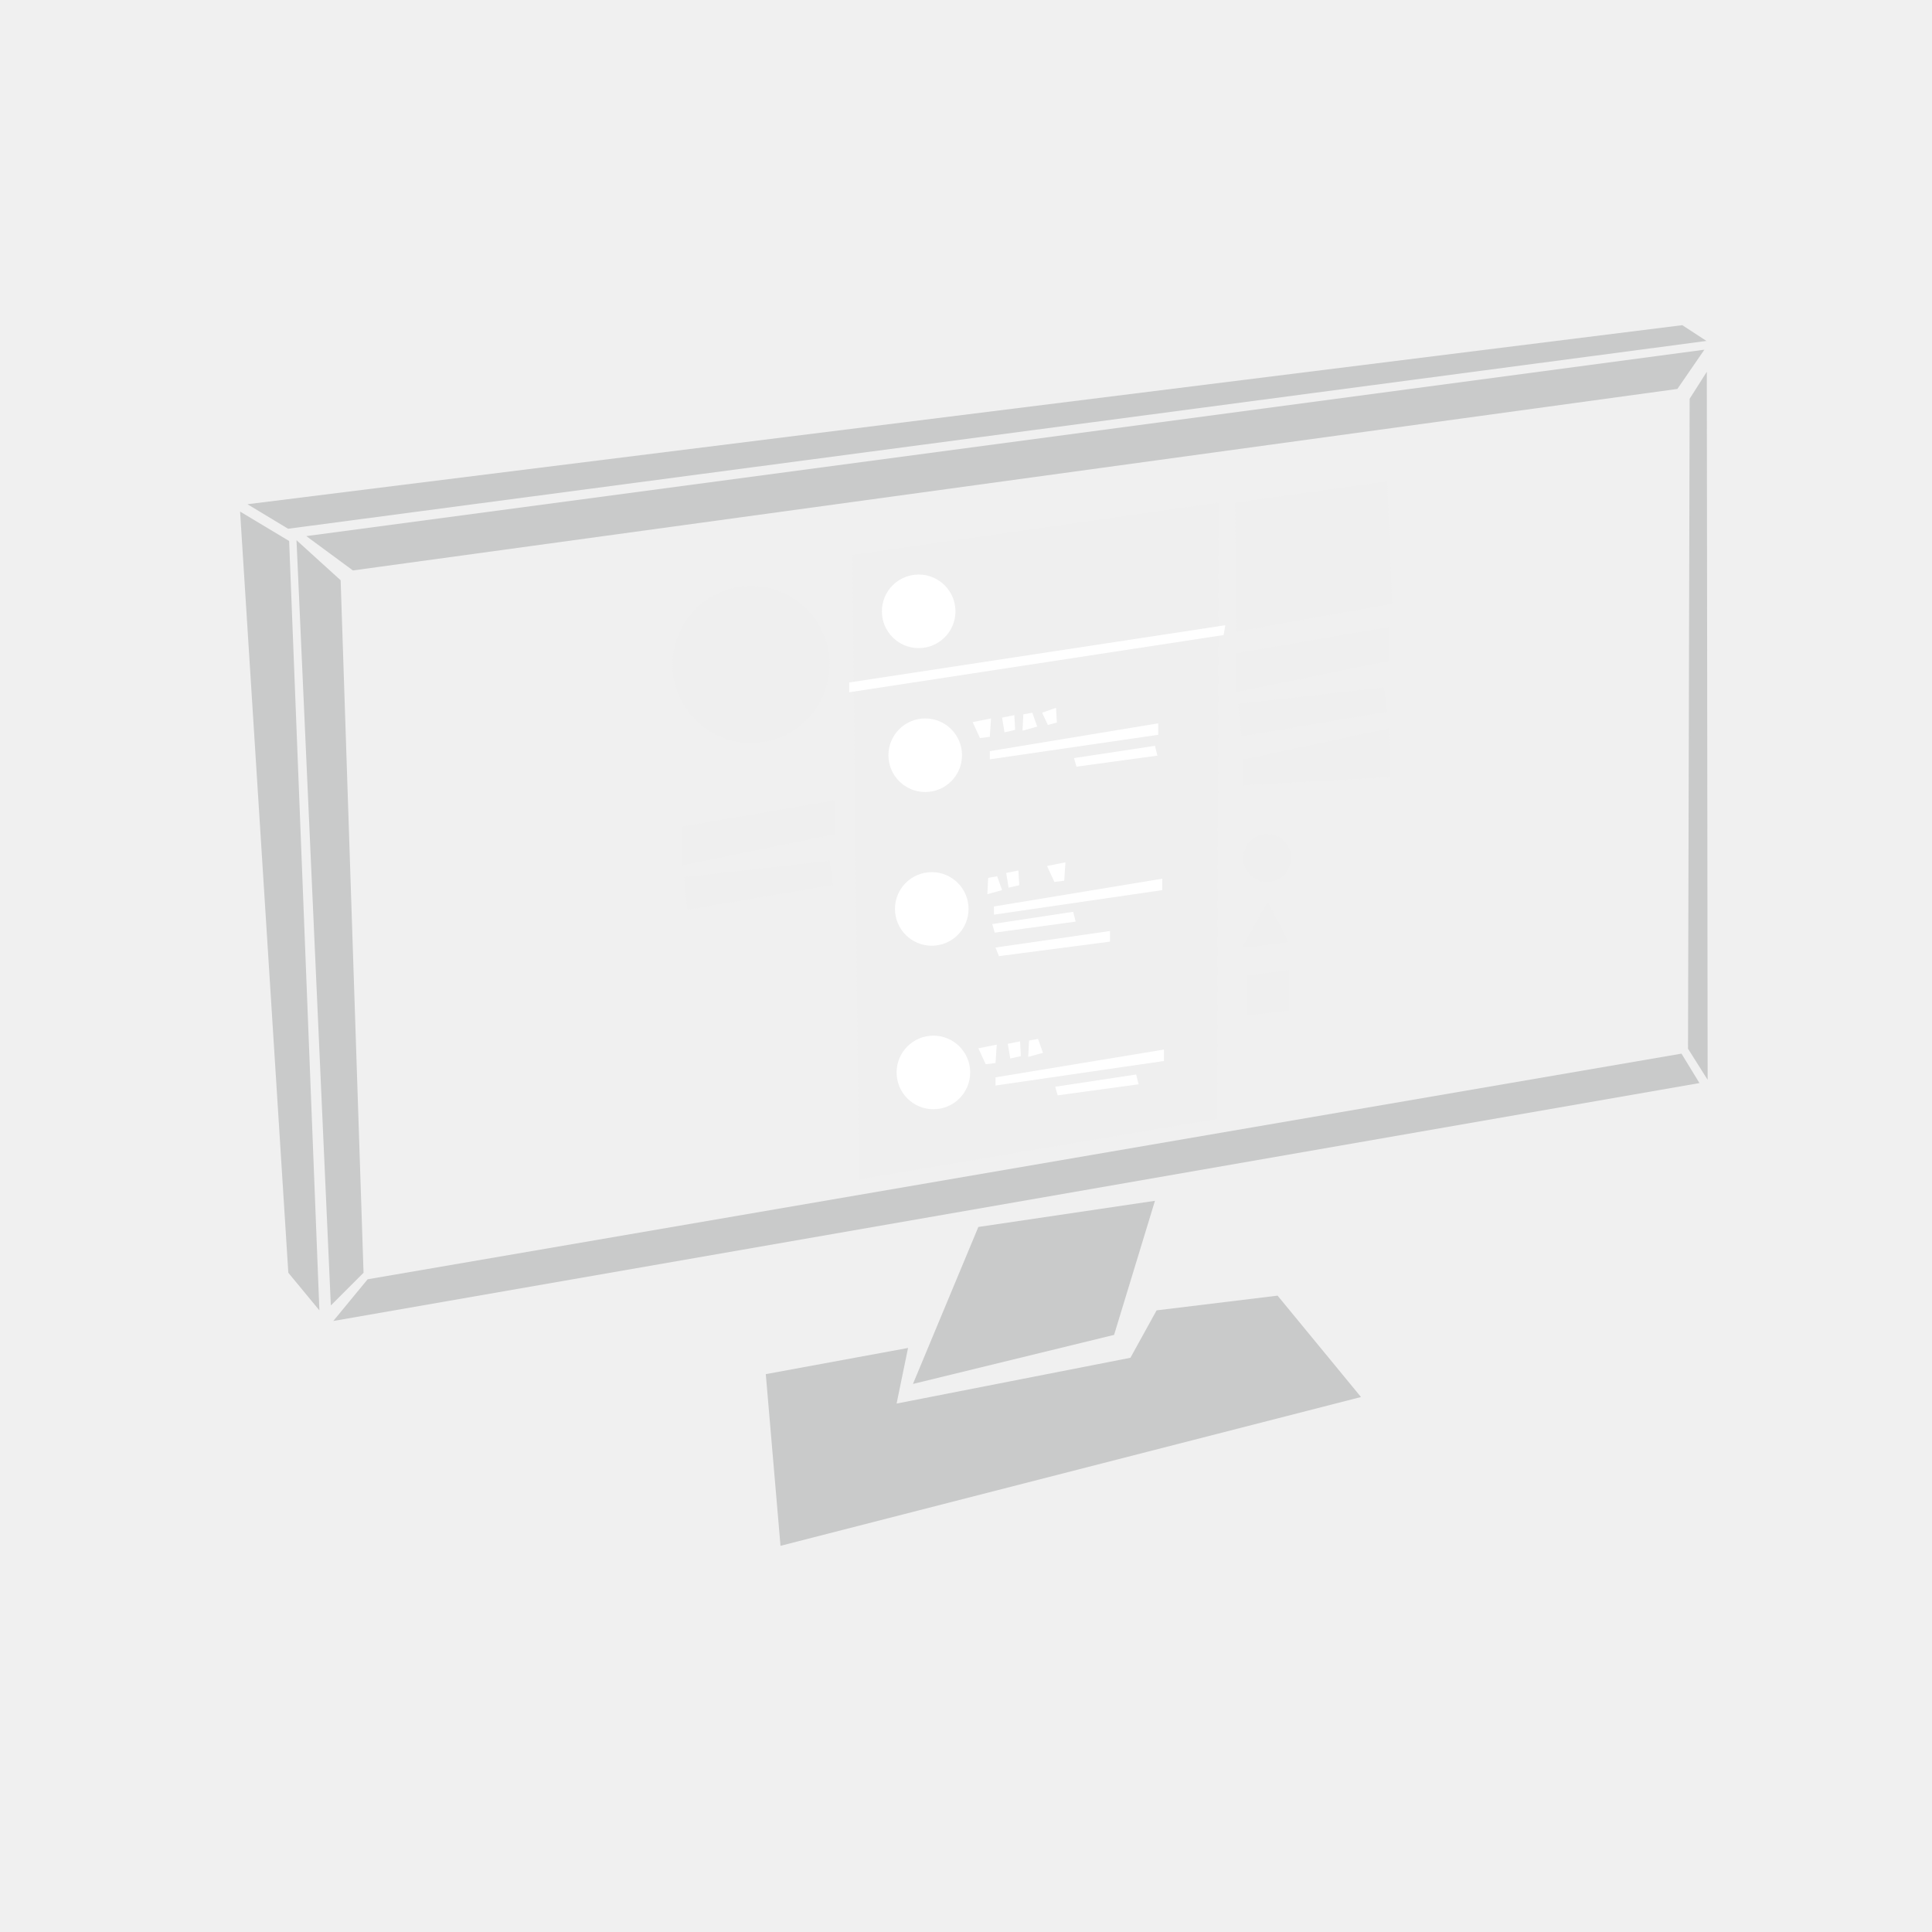
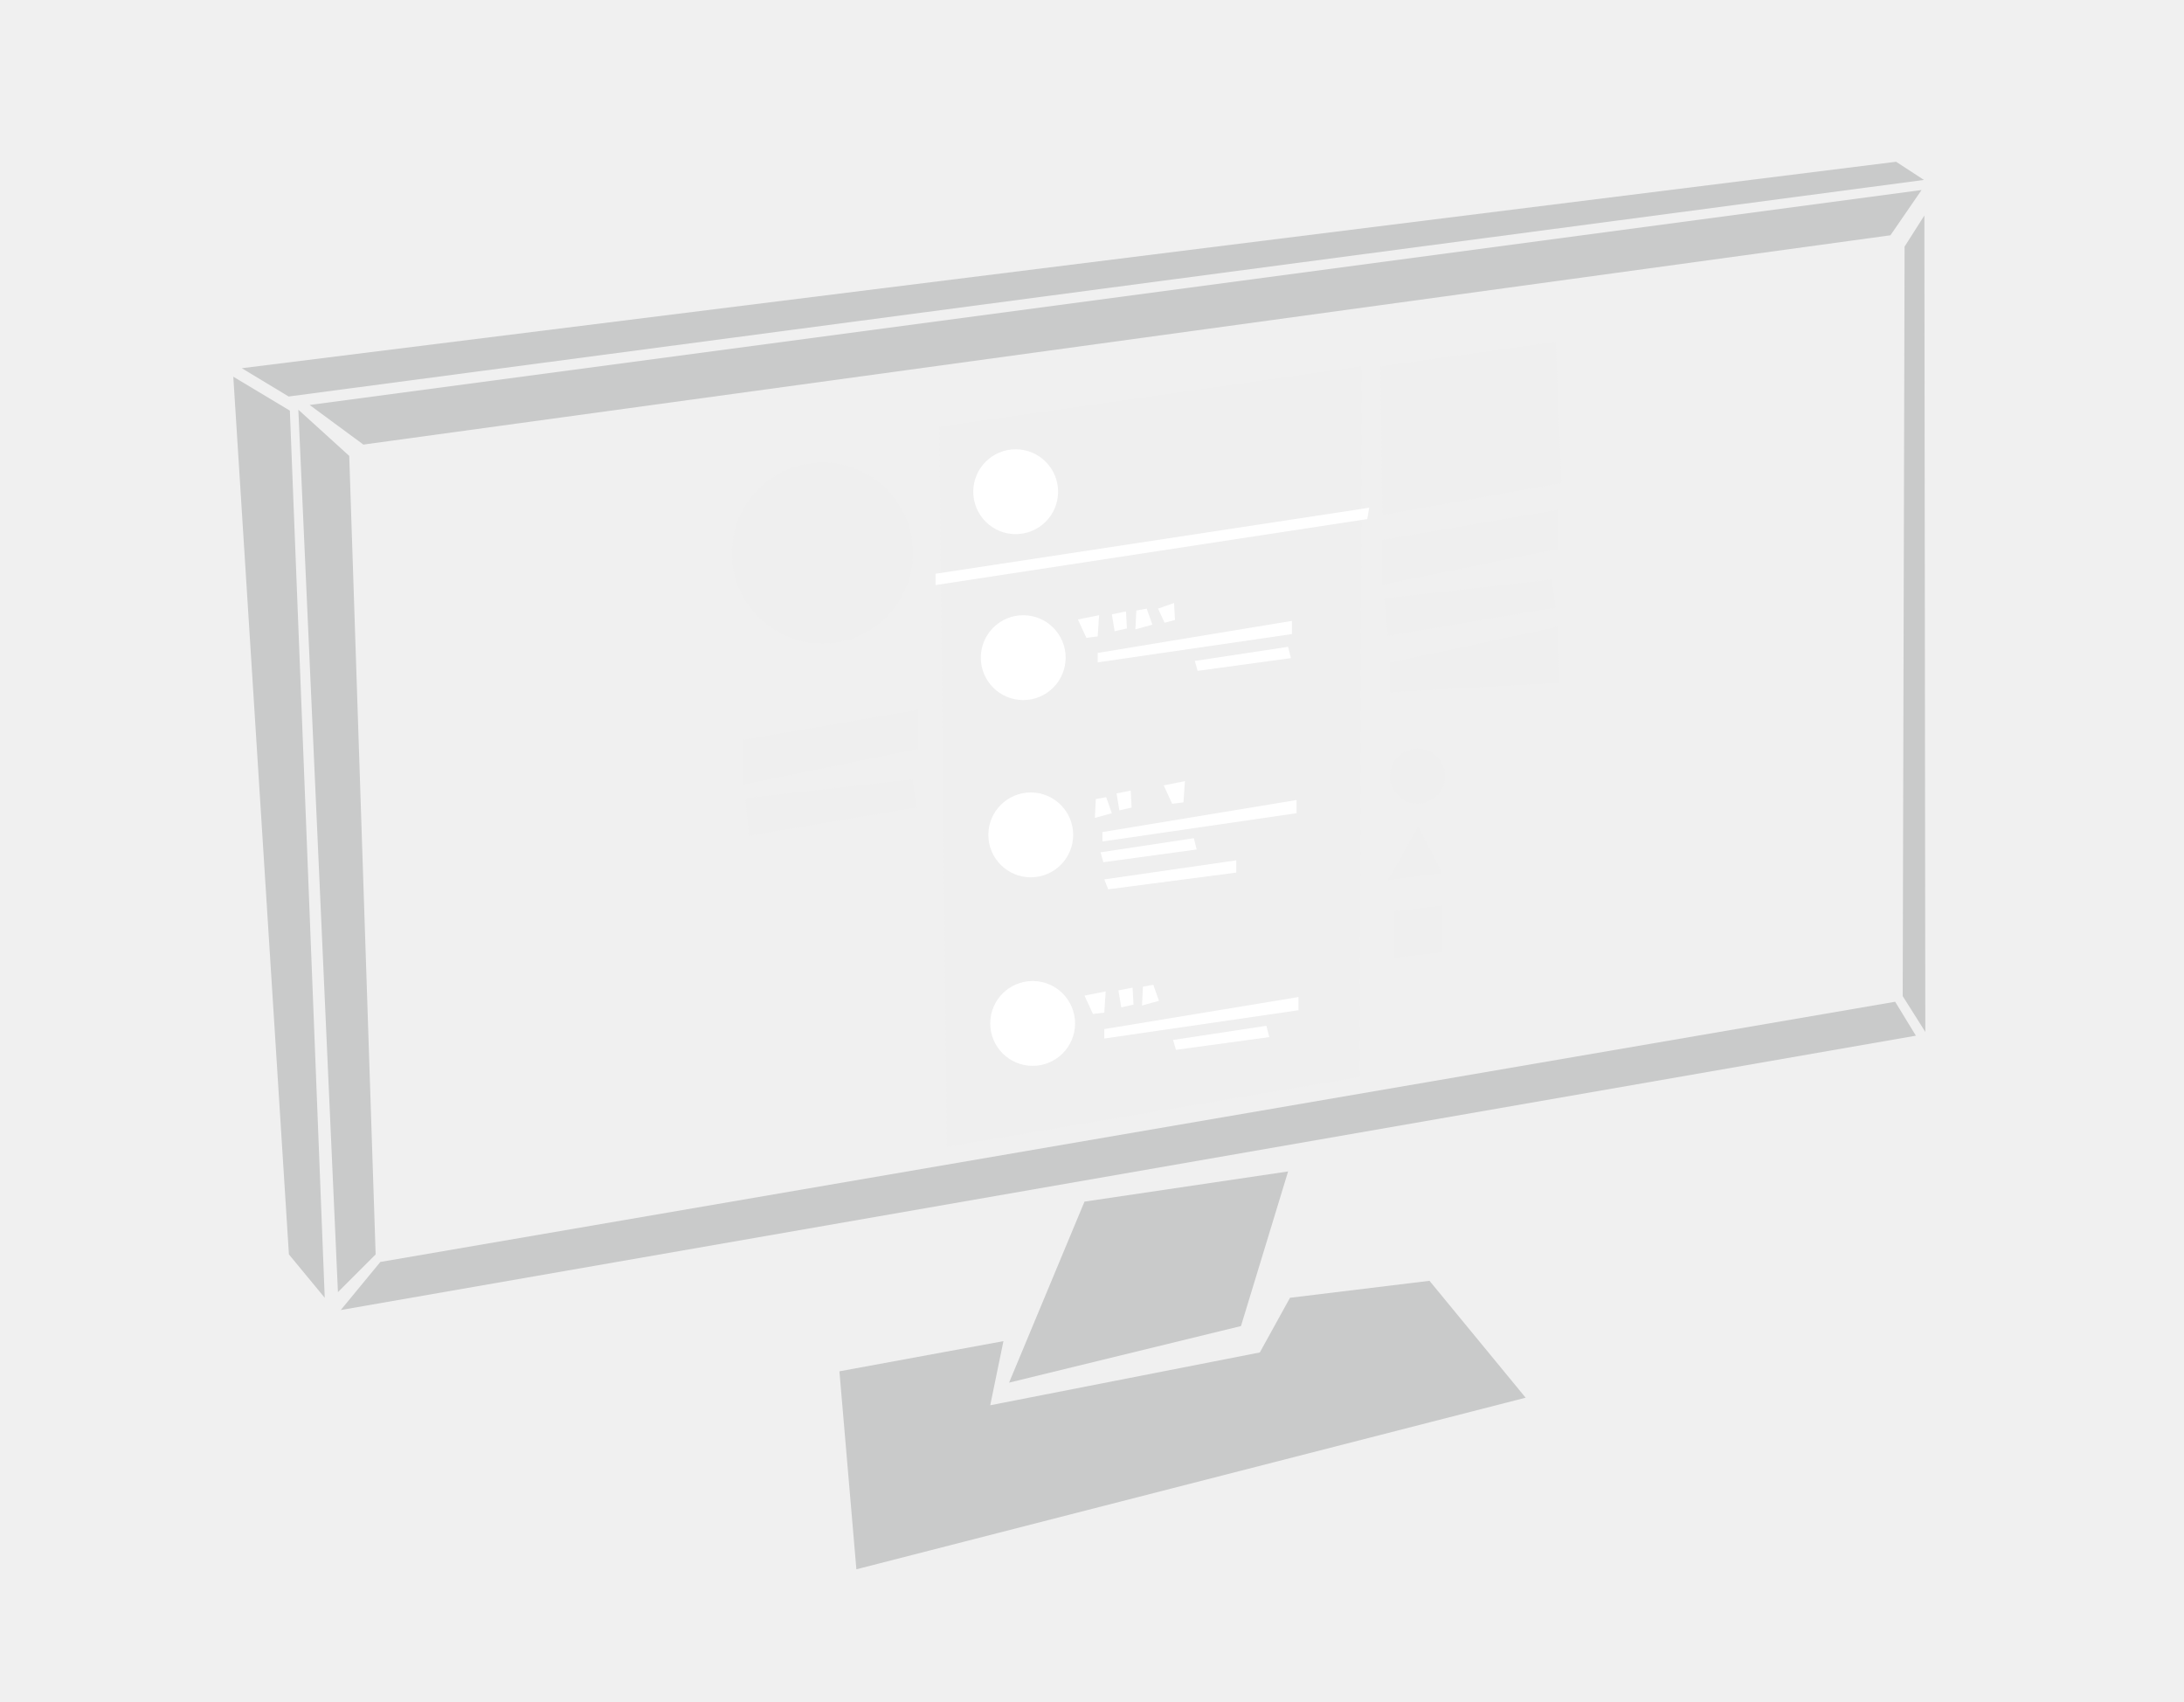
- <svg xmlns="http://www.w3.org/2000/svg" version="1.1" id="レイヤー_1" x="0px" y="0px" width="512px" height="512px" viewBox="0 0 512 512" enable-background="new 0 0 512 512" xml:space="preserve">
-   <polygon fill="#C9CACA" points="65.575,133.625 76.346,140.124 452.232,90.353 445.825,86.175 " />
-   <polygon fill="#C9CACA" points="63.625,135.574 76.625,143.375 84.642,347.259 76.408,337.292 " />
-   <polygon fill="#C9CACA" points="81.175,142.074 451.675,92.675 444.524,103.074 93.524,151.175 " />
-   <polygon fill="#C9CACA" points="78.575,143.158 90.274,153.774 96.342,337.292 87.675,345.959 " />
-   <polygon fill="#C9CACA" points="97.425,339.024 88.325,350.074 450.375,287.024 445.609,279.225 " />
-   <polygon fill="#C9CACA" points="452.325,98.524 447.774,105.675 447.342,277.925 452.542,286.159 " />
-   <polygon fill="#C9CACA" points="259.274,325.159 241.942,366.759 295.242,353.759 306.075,318.225 " />
-   <polygon fill="#C9CACA" points="202.942,364.159 240.642,357.225 237.608,371.959 299.575,359.824 306.509,347.259 338.575,343.358   360.675,370.225 206.842,409.659 " />
-   <polygon fill="#EFEFEF" points="225.909,147.059 322.976,133.191 322.542,296.559 227.642,312.592 " />
-   <polygon fill="#EFEFEF" points="327.309,133.191 367.609,127.559 368.909,160.059 327.742,167.425 " />
-   <polygon fill="#EFEFEF" points="327.742,173.059 368.042,166.125 368.042,175.225 327.742,183.458 " />
-   <polygon fill="#EFEFEF" points="328.175,186.492 366.742,182.158 367.609,188.658 329.042,195.158 " />
-   <polygon fill="#EFEFEF" points="368.042,192.992 329.475,201.225 329.475,208.158 368.475,205.992 " />
-   <circle fill="#EFEFEF" cx="199.042" cy="176.092" r="20.8" />
-   <polygon fill="#EFEFEF" points="180.842,218.992 221.142,212.059 221.142,221.158 180.842,229.393 " />
-   <polygon fill="#EFEFEF" points="181.274,232.425 219.842,228.093 220.709,234.593 182.142,241.093 " />
-   <circle fill="#FFFFFF" cx="243.458" cy="162.008" r="9.75" />
-   <polygon fill="#FFFFFF" points="225.042,180.858 324.709,165.691 324.274,168.292 225.042,183.458 " />
-   <circle fill="#FFFFFF" cx="245.192" cy="200.143" r="9.75" />
-   <circle fill="#FFFFFF" cx="246.925" cy="240.875" r="9.75" />
-   <circle fill="#FFFFFF" cx="247.359" cy="284.209" r="9.75" />
-   <polygon fill="#FFFFFF" points="262.309,199.059 306.941,191.691 306.941,194.725 262.309,201.225 " />
-   <polygon fill="#FFFFFF" points="284.625,200.899 306.075,197.649 306.725,200.25 285.274,203.175 " />
-   <polygon fill="#FFFFFF" points="257.759,191.366 262.634,190.391 262.309,195.266 259.709,195.591 " />
-   <polygon fill="#FFFFFF" points="265.559,190.175 266.209,194.074 269.026,193.425 268.809,189.524 " />
-   <polygon fill="#FFFFFF" points="271.191,189.308 270.976,193.641 274.876,192.558 273.576,188.875 " />
-   <polygon fill="#FFFFFF" points="276.176,188.875 279.859,187.574 280.076,191.475 277.691,192.125 " />
-   <polygon fill="#FFFFFF" points="263.394,240.225 308.024,232.858 308.024,235.891 263.394,242.391 " />
-   <polygon fill="#FFFFFF" points="262.959,244.883 284.409,241.633 285.059,244.232 263.609,247.157 " />
-   <polygon fill="#FFFFFF" points="277.478,229.5 282.353,228.524 282.027,233.399 279.428,233.725 " />
-   <polygon fill="#FFFFFF" points="266.644,231.341 267.293,235.241 270.109,234.591 269.894,230.691 " />
-   <polygon fill="#FFFFFF" points="261.875,232.641 261.659,236.974 265.559,235.891 264.259,232.208 " />
-   <polygon fill="#FFFFFF" points="263.822,251.102 294.157,246.725 294.157,249.542 264.728,253.382 " />
-   <polygon fill="#FFFFFF" points="263.825,285.508 308.459,278.141 308.459,281.175 263.825,287.675 " />
-   <polygon fill="#FFFFFF" points="279.641,288 301.091,284.75 301.74,287.35 280.291,290.274 " />
-   <polygon fill="#FFFFFF" points="259.274,277.815 264.149,276.841 263.825,281.716 261.225,282.04 " />
-   <polygon fill="#FFFFFF" points="267.075,276.625 267.725,280.524 270.543,279.875 270.325,275.975 " />
-   <polygon fill="#FFFFFF" points="272.709,275.756 272.493,280.091 276.394,279.006 275.093,275.324 " />
-   <circle fill="#EFEFEF" cx="335.812" cy="227.387" r="6.337" />
-   <polygon fill="#EFEFEF" points="341.5,267.85 330.45,269.149 330.45,258.425 341.5,257.125 " />
-   <polygon fill="#EFEFEF" points="329.084,251.274 335.975,238.925 341.5,249.649 " />
+ <svg xmlns="http://www.w3.org/2000/svg" version="1.1" id="レイヤー_1" x="0px" y="0px" width="502px" height="391px" viewBox="0 0 502 391" enable-background="new 0 0 502 391" xml:space="preserve">
+   <polygon fill="#C9CACA" points="55.575,84.625 66.346,91.124 442.232,41.353 435.825,37.175 " />
+   <polygon fill="#C9CACA" points="53.625,86.574 66.625,94.375 74.642,298.259 66.408,288.292 " />
+   <polygon fill="#C9CACA" points="71.175,93.074 441.675,43.675 434.524,54.074 83.524,102.175 " />
+   <polygon fill="#C9CACA" points="68.575,94.158 80.274,104.774 86.342,288.292 77.675,296.959 " />
+   <polygon fill="#C9CACA" points="87.425,290.024 78.325,301.074 440.375,238.024 435.609,230.225 " />
+   <polygon fill="#C9CACA" points="442.325,49.524 437.774,56.675 437.342,228.925 442.542,237.159 " />
+   <polygon fill="#C9CACA" points="249.274,276.159 231.942,317.759 285.242,304.759 296.075,269.225 " />
+   <polygon fill="#C9CACA" points="192.942,315.159 230.642,308.225 227.608,322.959 289.575,310.824 296.509,298.259 328.575,294.358   350.675,321.225 196.842,360.659 " />
+   <polygon fill="#EFEFEF" points="215.909,98.059 312.976,84.191 312.542,247.559 217.642,263.592 " />
+   <polygon fill="#EFEFEF" points="317.309,84.191 357.609,78.559 358.909,111.059 317.742,118.425 " />
+   <polygon fill="#EFEFEF" points="317.742,124.059 358.042,117.125 358.042,126.225 317.742,134.458 " />
+   <polygon fill="#EFEFEF" points="318.175,137.492 356.742,133.158 357.609,139.658 319.042,146.158 " />
+   <polygon fill="#EFEFEF" points="358.042,143.992 319.475,152.225 319.475,159.158 358.475,156.992 " />
+   <circle fill="#EFEFEF" cx="189.042" cy="127.092" r="20.8" />
+   <polygon fill="#EFEFEF" points="170.842,169.992 211.142,163.059 211.142,172.158 170.842,180.393 " />
+   <polygon fill="#EFEFEF" points="171.274,183.425 209.842,179.093 210.709,185.593 172.142,192.093 " />
+   <circle fill="#FFFFFF" cx="233.458" cy="113.008" r="9.75" />
+   <polygon fill="#FFFFFF" points="215.042,131.858 314.709,116.691 314.274,119.292 215.042,134.458 " />
+   <circle fill="#FFFFFF" cx="235.192" cy="151.143" r="9.75" />
+   <circle fill="#FFFFFF" cx="236.925" cy="191.875" r="9.75" />
+   <circle fill="#FFFFFF" cx="237.359" cy="235.209" r="9.75" />
+   <polygon fill="#FFFFFF" points="252.309,150.059 296.941,142.691 296.941,145.725 252.309,152.225 " />
+   <polygon fill="#FFFFFF" points="274.625,151.899 296.075,148.649 296.725,151.25 275.274,154.175 " />
+   <polygon fill="#FFFFFF" points="247.759,142.366 252.634,141.391 252.309,146.266 249.709,146.591 " />
+   <polygon fill="#FFFFFF" points="255.559,141.175 256.209,145.074 259.026,144.425 258.809,140.524 " />
+   <polygon fill="#FFFFFF" points="261.191,140.308 260.976,144.641 264.876,143.558 263.576,139.875 " />
+   <polygon fill="#FFFFFF" points="266.176,139.875 269.859,138.574 270.076,142.475 267.691,143.125 " />
+   <polygon fill="#FFFFFF" points="253.394,191.225 298.024,183.858 298.024,186.891 253.394,193.391 " />
+   <polygon fill="#FFFFFF" points="252.959,195.883 274.409,192.633 275.059,195.232 253.609,198.157 " />
+   <polygon fill="#FFFFFF" points="267.478,180.5 272.353,179.524 272.027,184.399 269.428,184.725 " />
+   <polygon fill="#FFFFFF" points="256.644,182.341 257.293,186.241 260.109,185.591 259.894,181.691 " />
+   <polygon fill="#FFFFFF" points="251.875,183.641 251.659,187.974 255.559,186.891 254.259,183.208 " />
+   <polygon fill="#FFFFFF" points="253.822,202.102 284.157,197.725 284.157,200.542 254.728,204.382 " />
+   <polygon fill="#FFFFFF" points="253.825,236.508 298.459,229.141 298.459,232.175 253.825,238.675 " />
+   <polygon fill="#FFFFFF" points="269.641,239 291.091,235.75 291.74,238.35 270.291,241.274 " />
+   <polygon fill="#FFFFFF" points="249.274,228.815 254.149,227.841 253.825,232.716 251.225,233.04 " />
+   <polygon fill="#FFFFFF" points="257.075,227.625 257.725,231.524 260.543,230.875 260.325,226.975 " />
+   <polygon fill="#FFFFFF" points="262.709,226.756 262.493,231.091 266.394,230.006 265.093,226.324 " />
+   <circle fill="#EFEFEF" cx="325.812" cy="178.387" r="6.337" />
+   <polygon fill="#EFEFEF" points="331.5,218.85 320.45,220.149 320.45,209.425 331.5,208.125 " />
+   <polygon fill="#EFEFEF" points="319.084,202.274 325.975,189.925 331.5,200.649 " />
  <g>
</g>
  <g>
</g>
  <g>
</g>
  <g>
</g>
  <g>
</g>
  <g>
</g>
</svg>
